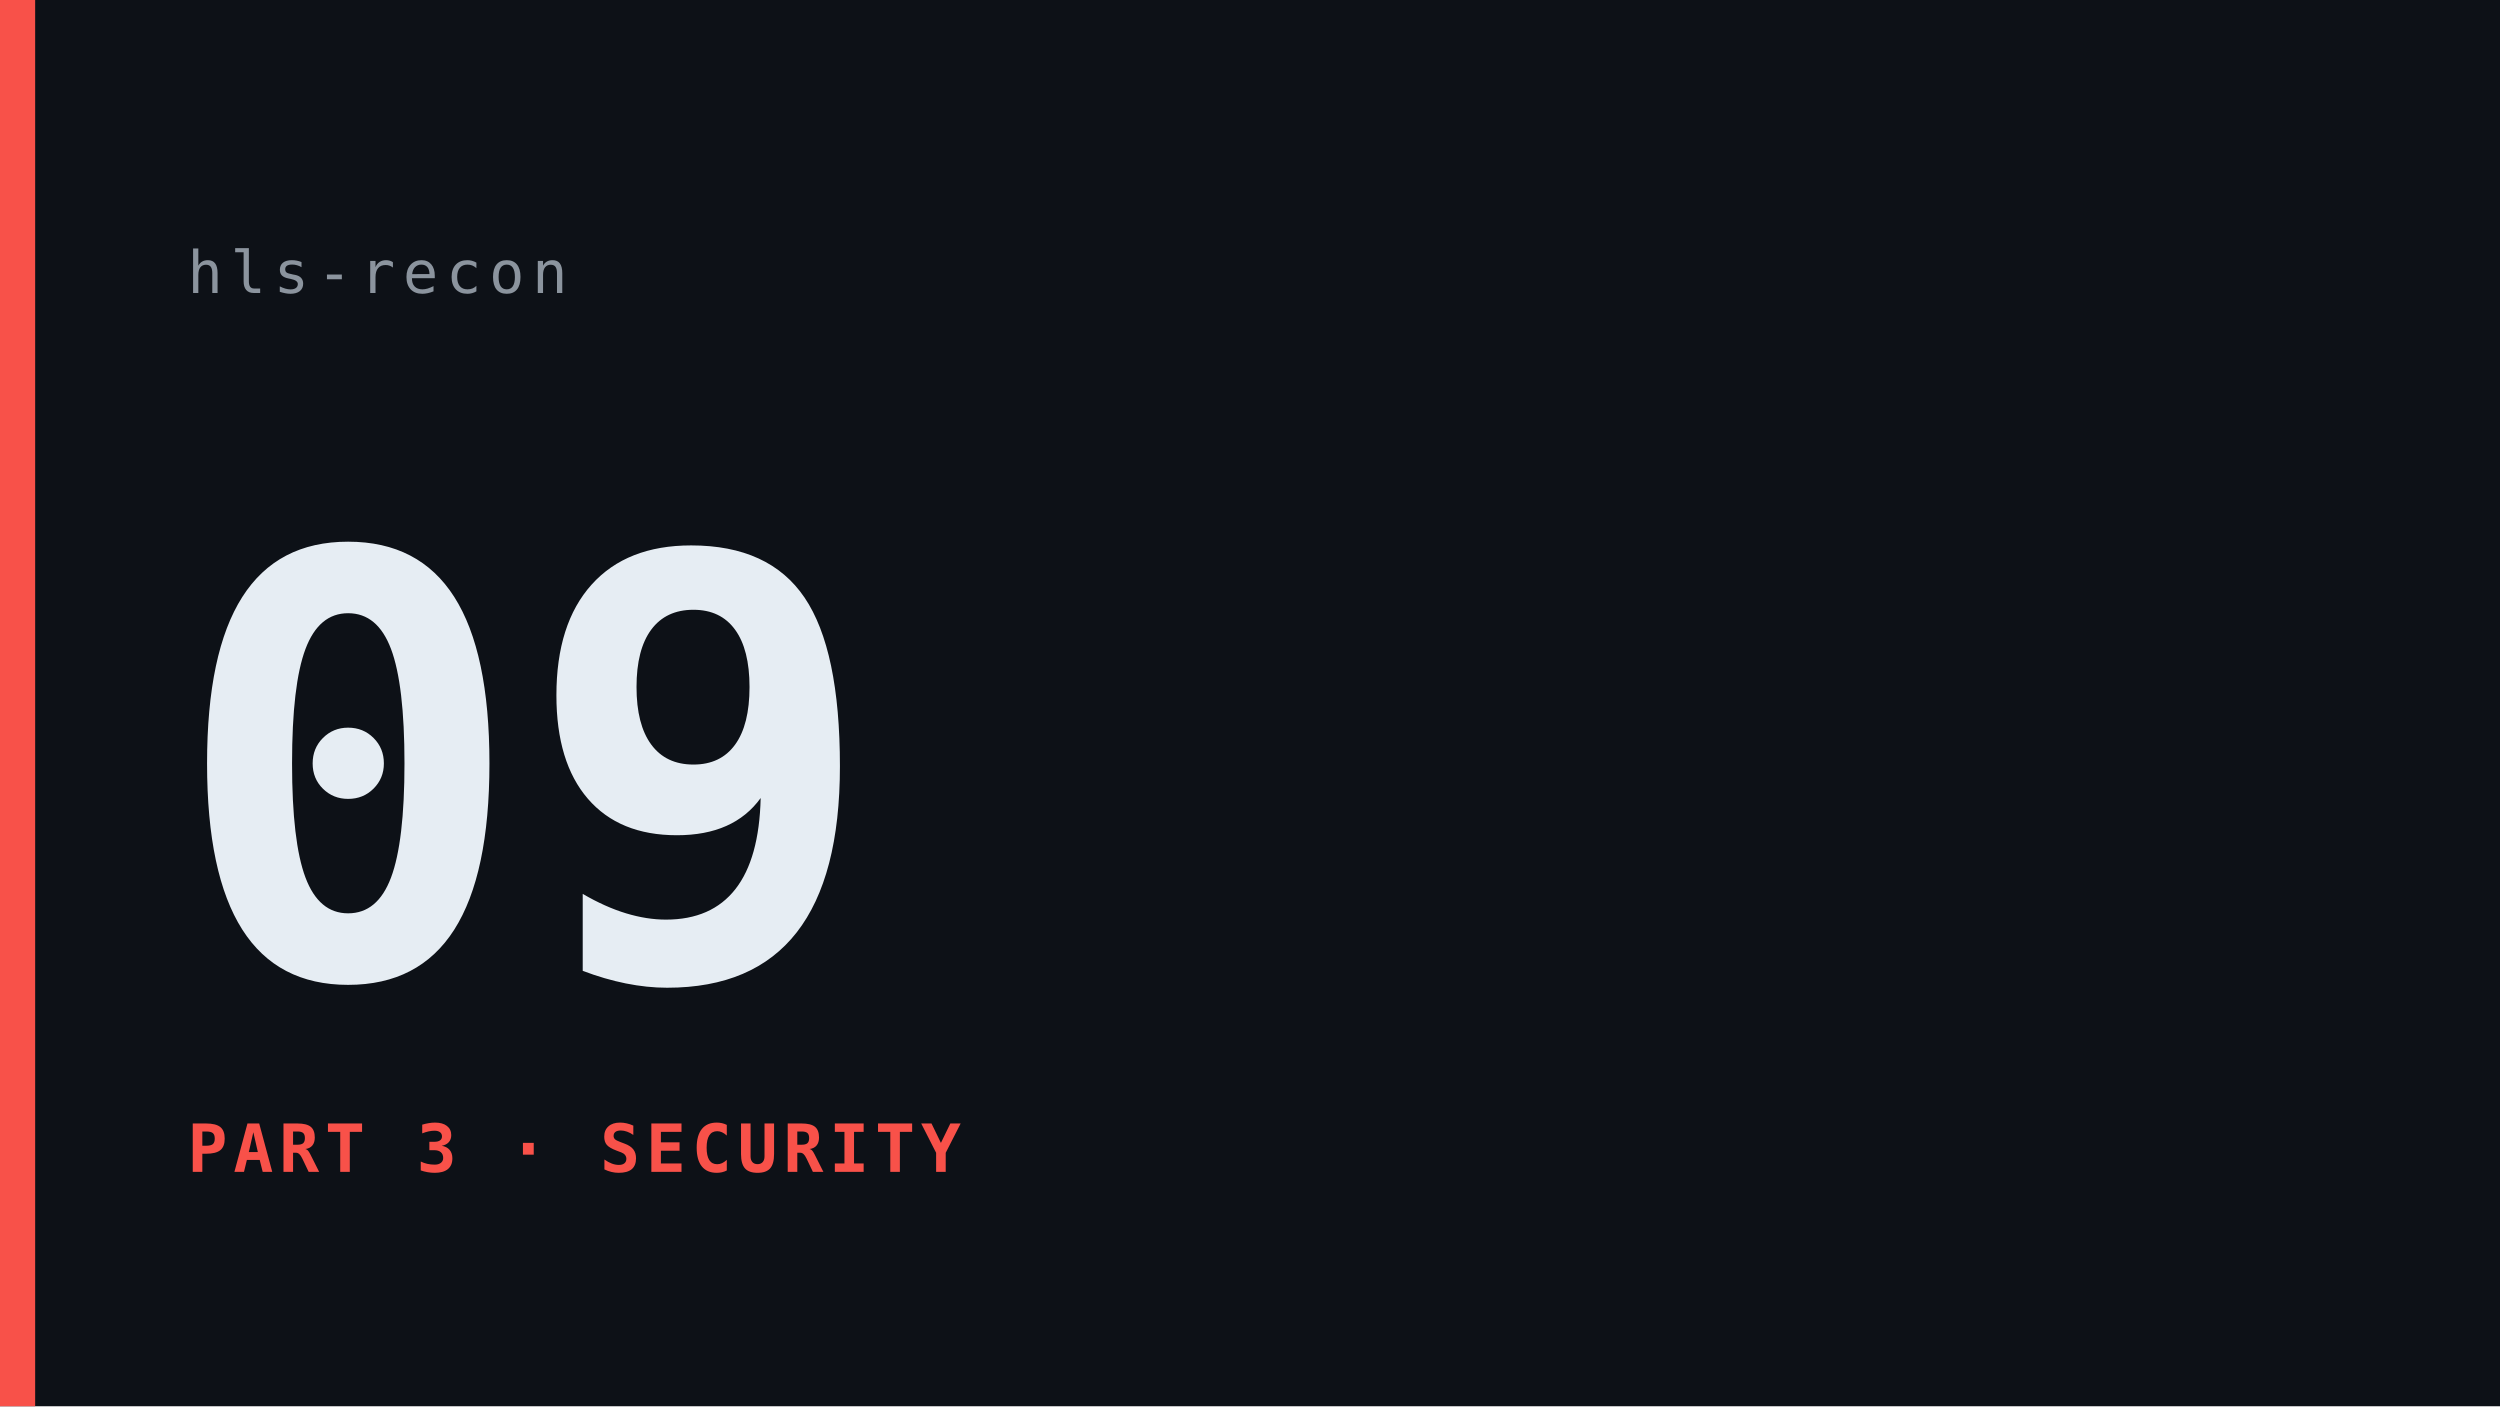
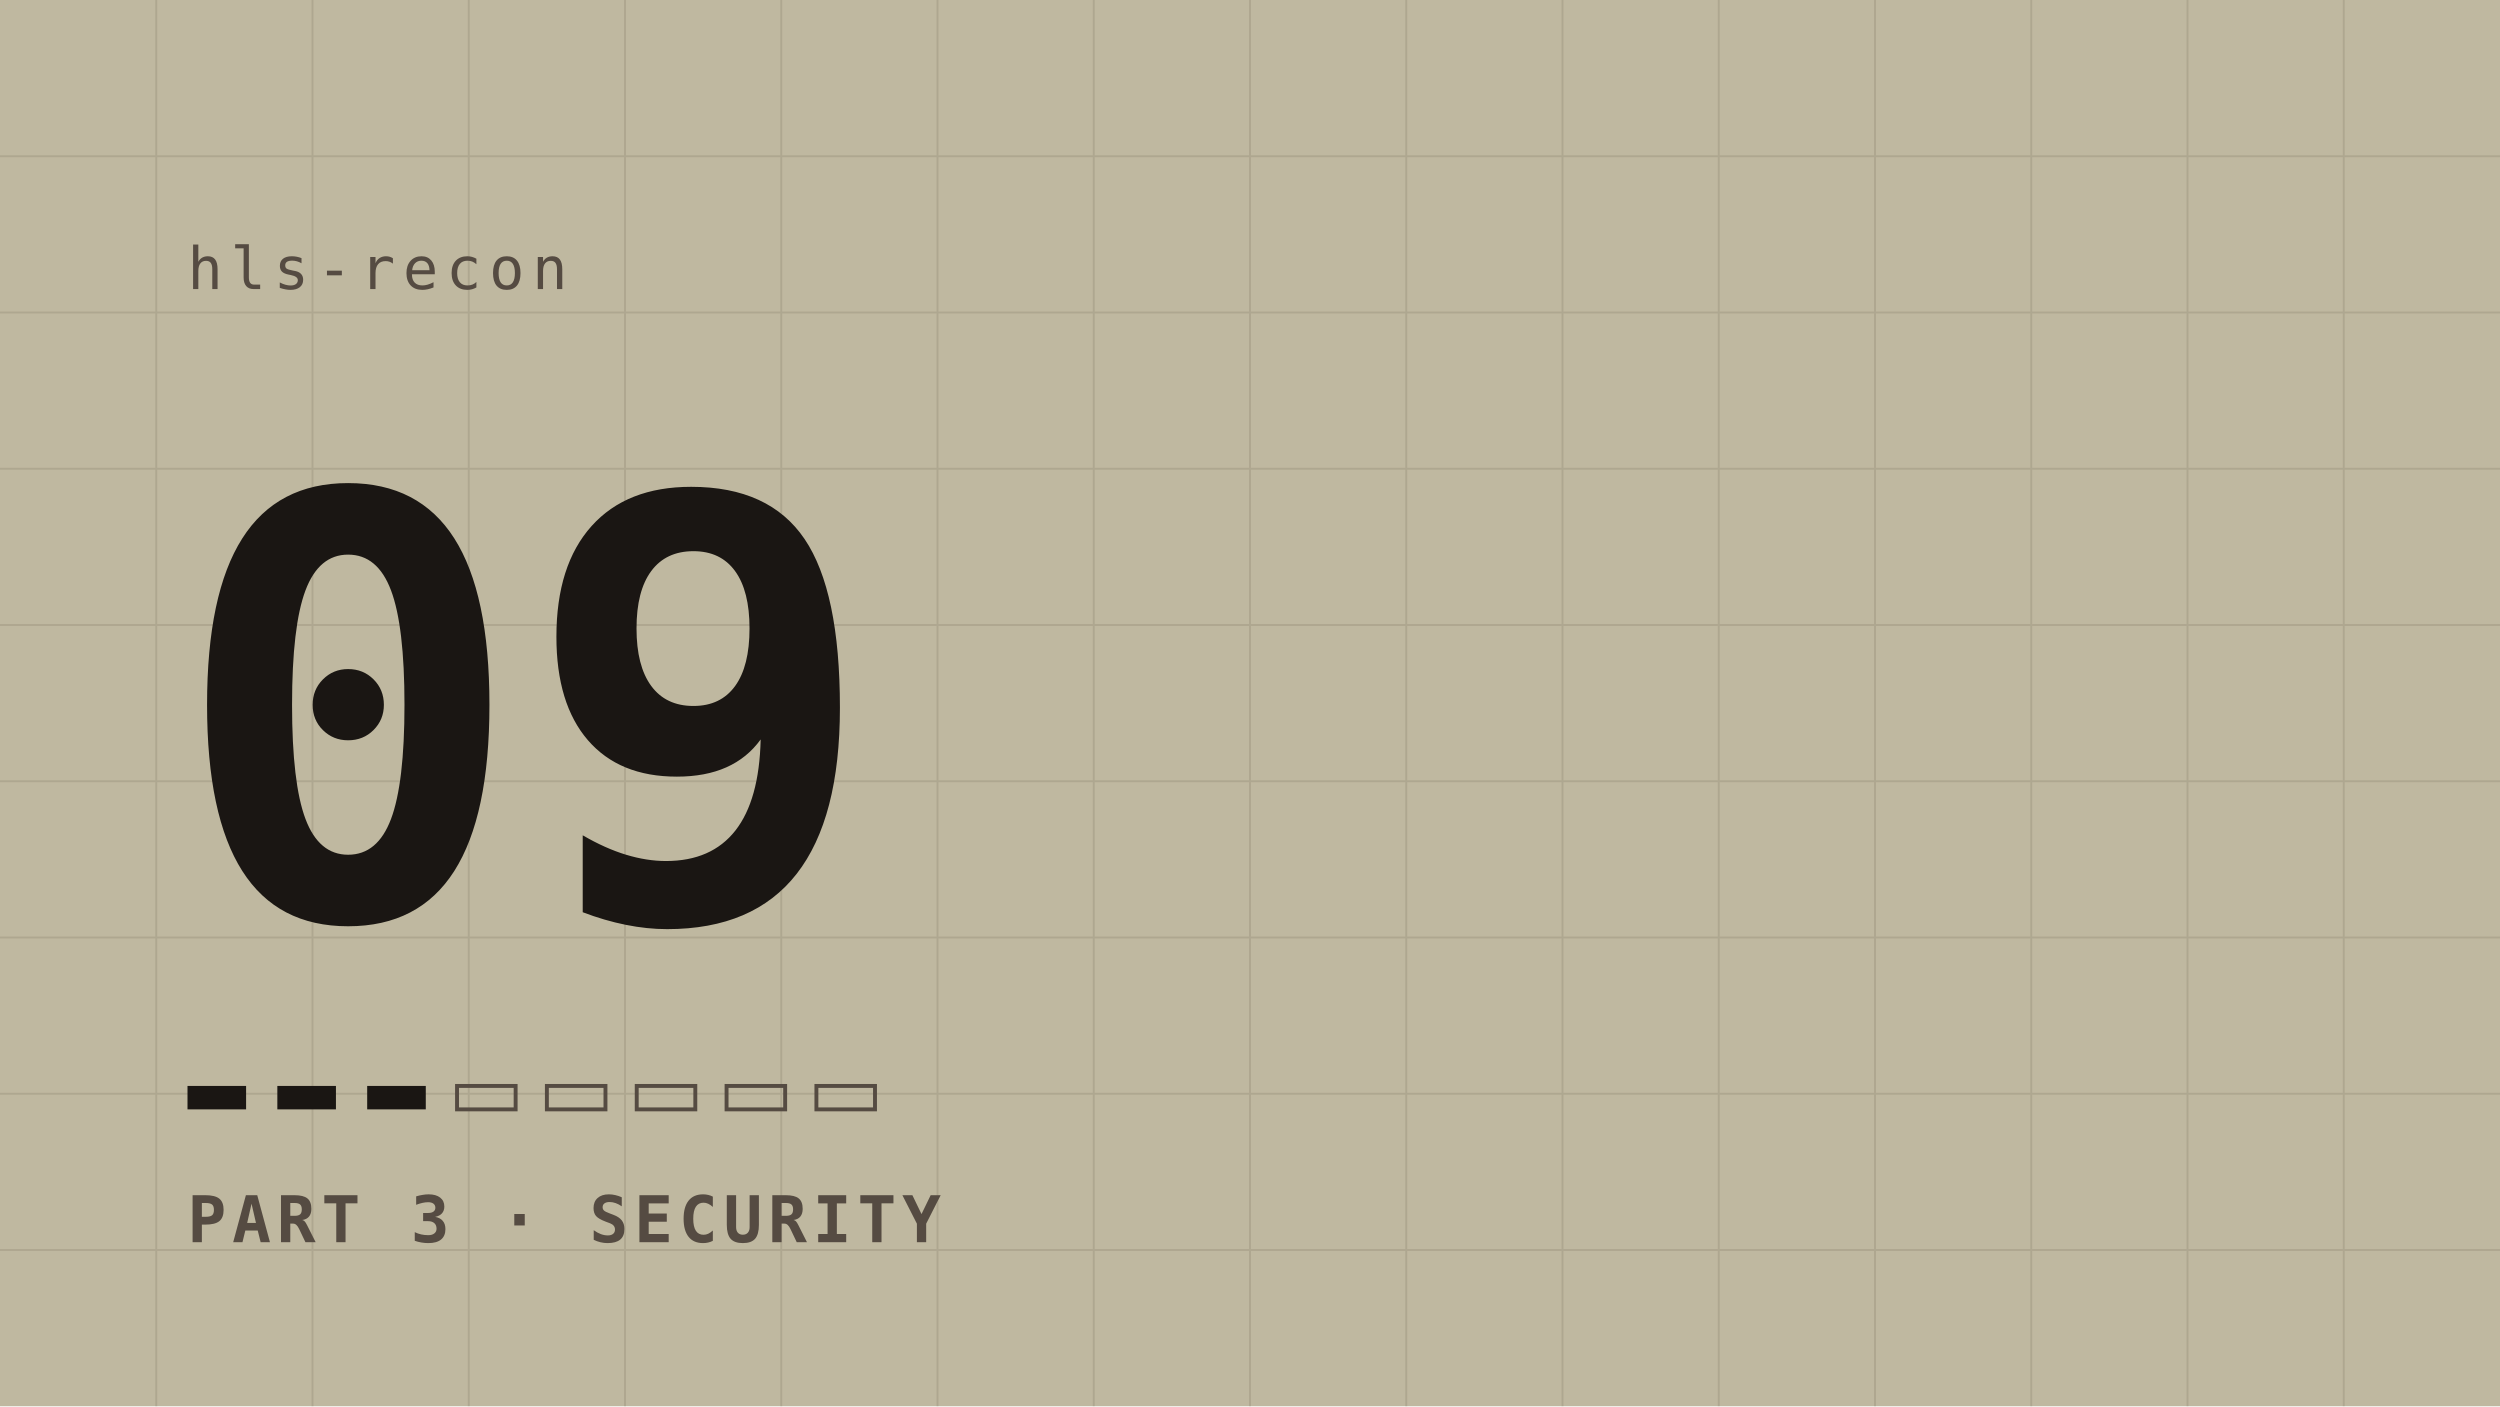
- <svg xmlns="http://www.w3.org/2000/svg" viewBox="0 0 1280 720" role="img" aria-label="hls-recon 제9장 핫링크 차단의 해부">
-   <style>
-     .bg{fill:#0d1117}.ink{fill:#e6edf3}.muted{fill:#8b949e}.acc{fill:#f85149}
-   </style>
-   <rect class="bg" width="1280" height="720" />
-   <rect class="acc" x="0" y="0" width="18" height="720" />
-   <text class="muted" x="96" y="150" font-family="ui-monospace, SFMono-Regular, Menlo, Consolas, monospace" font-size="30" letter-spacing="4">hls-recon</text>
-   <text class="ink" x="88" y="500" font-family="ui-monospace, SFMono-Regular, Menlo, Consolas, monospace" font-size="300" font-weight="700">09</text>
-   <text class="acc" x="96" y="600" font-family="ui-monospace, SFMono-Regular, Menlo, Consolas, monospace" font-size="34" font-weight="700" letter-spacing="3">PART 3 · SECURITY</text>
+ <svg xmlns="http://www.w3.org/2000/svg" viewBox="0 0 1280 720" width="1280" height="720">
+   <rect width="1280" height="720" fill="#bfb8a0" />
+   <path d="M80 0V720M160 0V720M240 0V720M320 0V720M400 0V720M480 0V720M560 0V720M640 0V720M720 0V720M800 0V720M880 0V720M960 0V720M1040 0V720M1120 0V720M1200 0V720M0 80H1280M0 160H1280M0 240H1280M0 320H1280M0 400H1280M0 480H1280M0 560H1280M0 640H1280" stroke="#948c76" stroke-width="1" opacity=".38" fill="none" />
+   <text x="96" y="148" font-family="ui-monospace, SFMono-Regular, Menlo, Consolas, monospace" font-size="30" font-weight="400" letter-spacing="4" fill="#554b42">hls-recon</text>
+   <text x="88" y="470" font-family="ui-monospace, SFMono-Regular, Menlo, Consolas, monospace" font-size="300" font-weight="700" fill="#1a1613">09</text>
+   <rect x="96" y="556" width="30" height="12" fill="#1a1613" />
+   <rect x="142" y="556" width="30" height="12" fill="#1a1613" />
+   <rect x="188" y="556" width="30" height="12" fill="#1a1613" />
+   <rect x="234" y="556" width="30" height="12" fill="none" stroke="#554b42" stroke-width="2" />
+   <rect x="280" y="556" width="30" height="12" fill="none" stroke="#554b42" stroke-width="2" />
+   <rect x="326" y="556" width="30" height="12" fill="none" stroke="#554b42" stroke-width="2" />
+   <rect x="372" y="556" width="30" height="12" fill="none" stroke="#554b42" stroke-width="2" />
+   <rect x="418" y="556" width="30" height="12" fill="none" stroke="#554b42" stroke-width="2" />
+   <text x="96" y="636" font-family="ui-monospace, SFMono-Regular, Menlo, Consolas, monospace" font-size="33" font-weight="700" letter-spacing="3" fill="#554b42">PART 3 · SECURITY</text>
</svg>
